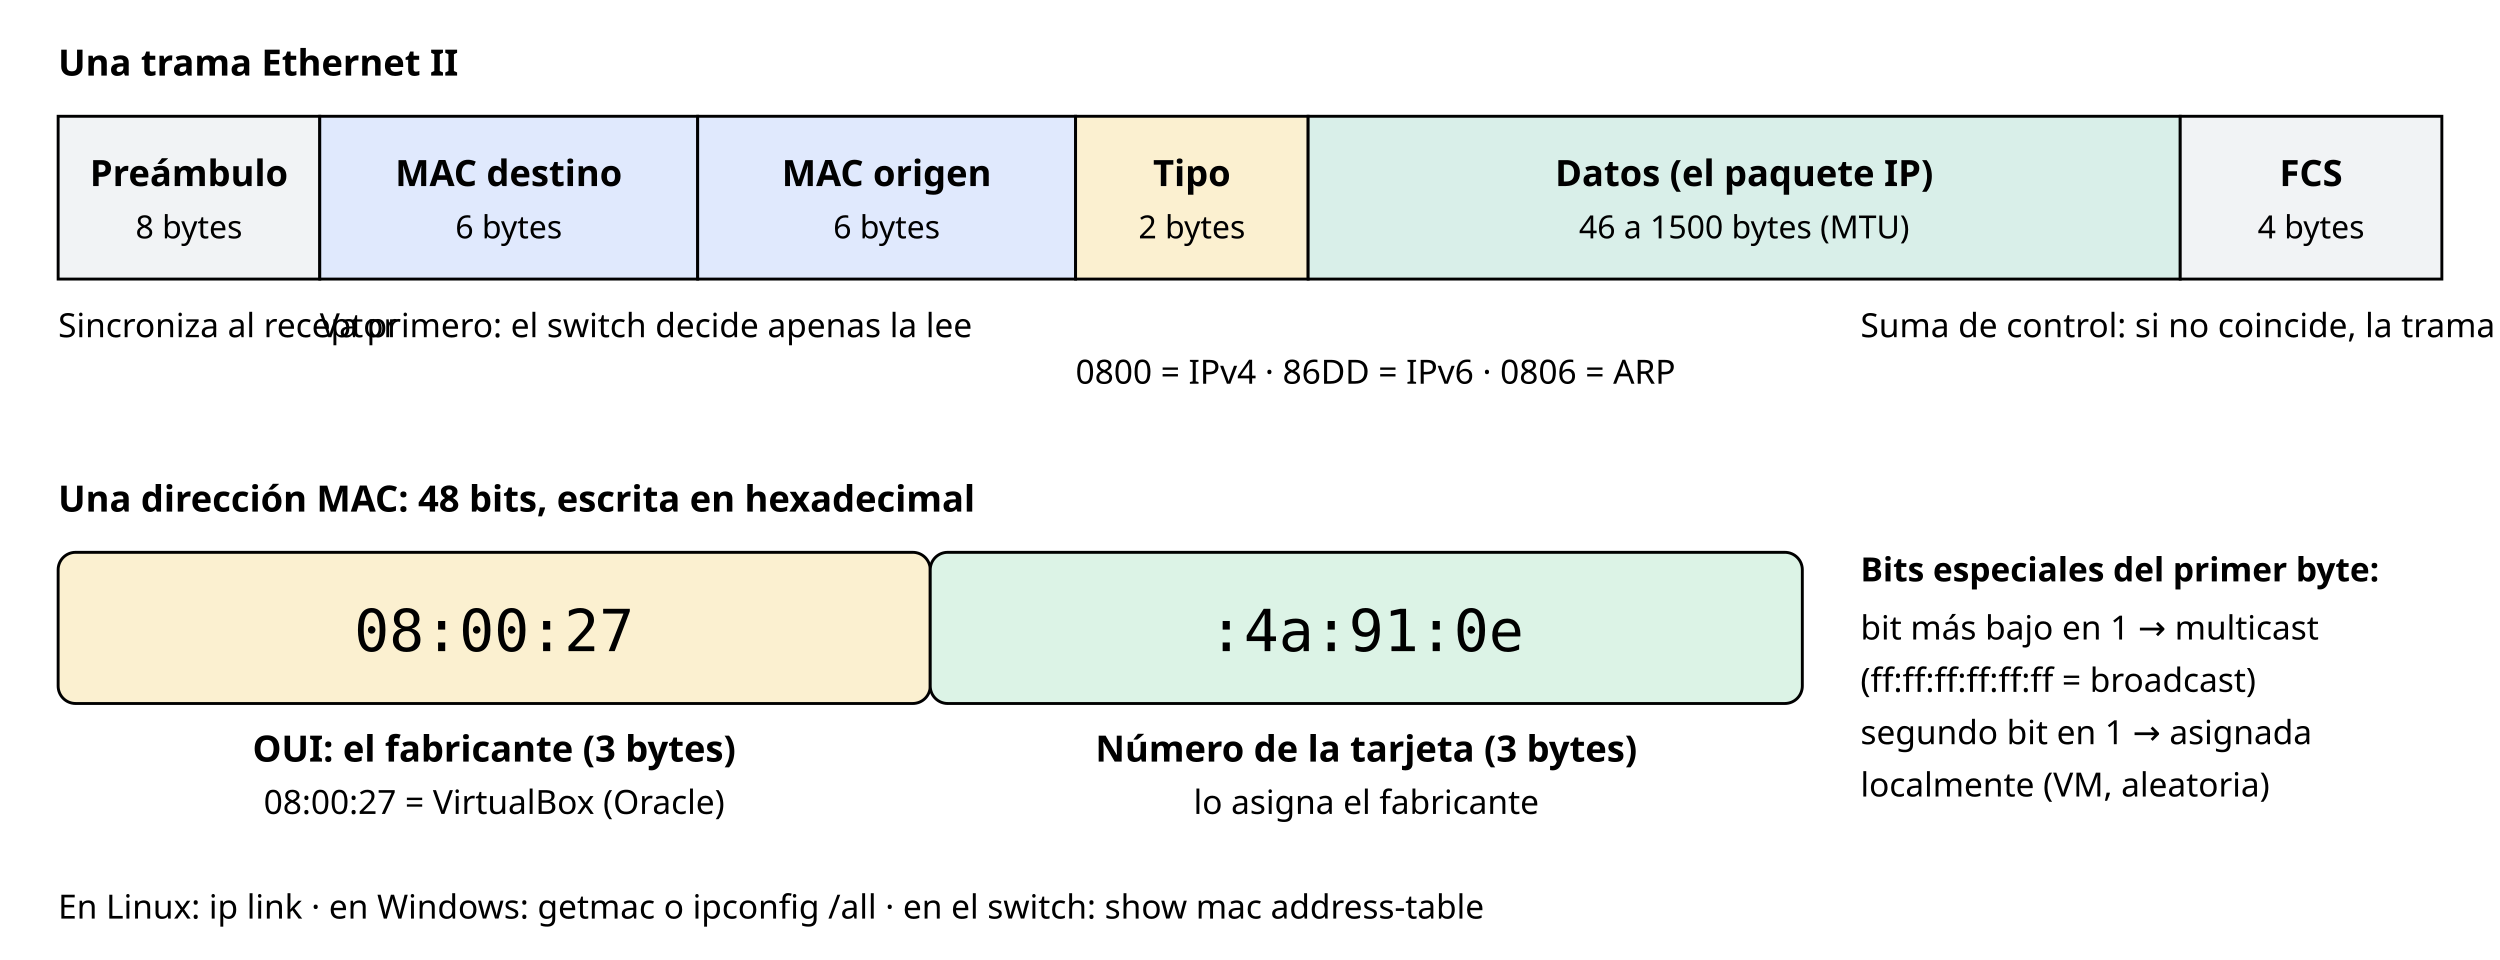
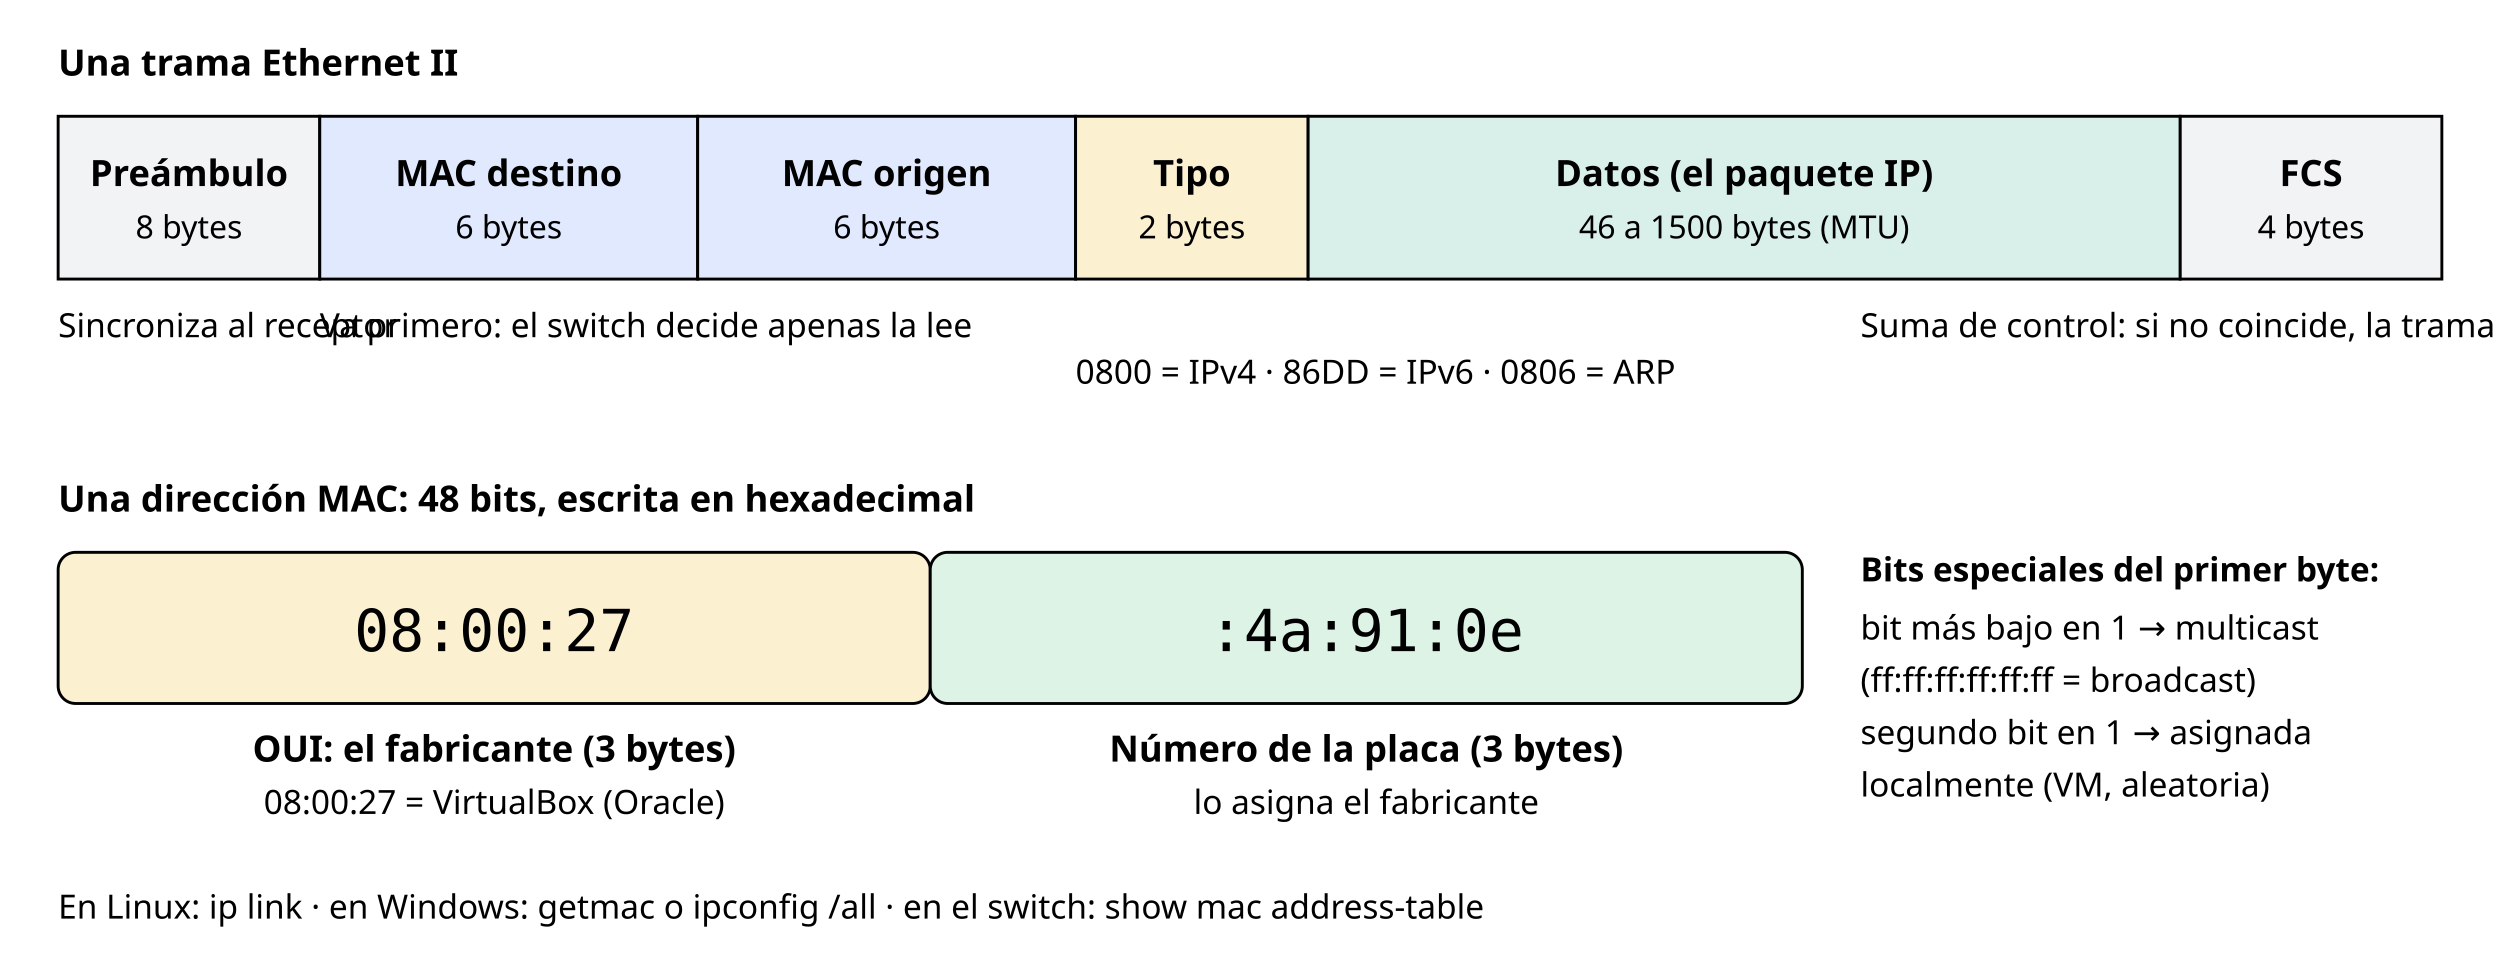
<svg xmlns="http://www.w3.org/2000/svg" viewBox="0 0 860 330" font-family="system-ui, sans-serif" font-size="12.5">
  <text x="20" y="26" font-weight="700" fill="currentColor">Una trama Ethernet II</text>
  <g stroke="currentColor">
    <rect x="20" y="40" width="90" height="56" fill="var(--surface-2, #f1f3f5)" />
    <rect x="110" y="40" width="130" height="56" fill="var(--info-soft, #e0e9fd)" />
    <rect x="240" y="40" width="130" height="56" fill="var(--info-soft, #e0e9fd)" />
    <rect x="370" y="40" width="80" height="56" fill="var(--warn-soft, #fbf0d0)" />
    <rect x="450" y="40" width="300" height="56" fill="var(--accent-soft, #d9efe9)" />
    <rect x="750" y="40" width="90" height="56" fill="var(--surface-2, #f1f3f5)" />
  </g>
  <g fill="currentColor" text-anchor="middle">
    <text x="65" y="64" font-weight="700">Preámbulo</text>
    <text x="65" y="82" font-size="11">8 bytes</text>
    <text x="175" y="64" font-weight="700">MAC destino</text>
    <text x="175" y="82" font-size="11">6 bytes</text>
    <text x="305" y="64" font-weight="700">MAC origen</text>
    <text x="305" y="82" font-size="11">6 bytes</text>
    <text x="410" y="64" font-weight="700">Tipo</text>
    <text x="410" y="82" font-size="11">2 bytes</text>
    <text x="600" y="64" font-weight="700">Datos (el paquete IP)</text>
    <text x="600" y="82" font-size="11">46 a 1500 bytes (MTU)</text>
    <text x="795" y="64" font-weight="700">FCS</text>
    <text x="795" y="82" font-size="11">4 bytes</text>
  </g>
  <g fill="currentColor" font-size="11.5">
    <text x="20" y="116">Sincroniza al receptor</text>
    <text x="110" y="116">Va primero: el switch decide apenas la lee</text>
    <text x="370" y="132">0800 = IPv4 · 86DD = IPv6 · 0806 = ARP</text>
    <text x="640" y="116">Suma de control: si no coincide, la trama se descarta</text>
  </g>
  <text x="20" y="176" font-weight="700" fill="currentColor">Una dirección MAC: 48 bits, escrita en hexadecimal</text>
  <g stroke="currentColor">
    <rect x="20" y="190" width="300" height="52" rx="6" fill="var(--warn-soft, #fbf0d0)" />
    <rect x="320" y="190" width="300" height="52" rx="6" fill="var(--ok-soft, #dcf3e6)" />
  </g>
  <g fill="currentColor" text-anchor="middle" font-family="ui-monospace, monospace" font-size="20">
    <text x="170" y="224">08:00:27</text>
    <text x="470" y="224">:4a:91:0e</text>
  </g>
  <g fill="currentColor" text-anchor="middle">
    <text x="170" y="262" font-weight="700">OUI: el fabricante (3 bytes)</text>
    <text x="170" y="280" font-size="11.5">08:00:27 = VirtualBox (Oracle)</text>
-     <text x="470" y="262" font-weight="700">Número de la tarjeta (3 bytes)</text>
+     <text x="470" y="262" font-weight="700">Número de la placa (3 bytes)</text>
    <text x="470" y="280" font-size="11.5">lo asigna el fabricante</text>
  </g>
  <g fill="currentColor" font-size="11.5">
    <text x="640" y="200" font-weight="700">Bits especiales del primer byte:</text>
    <text x="640" y="220">bit más bajo en 1 → multicast</text>
    <text x="640" y="238">(ff:ff:ff:ff:ff:ff = broadcast)</text>
    <text x="640" y="256">segundo bit en 1 → asignada</text>
    <text x="640" y="274">localmente (VM, aleatoria)</text>
  </g>
  <text x="20" y="316" font-size="11.5" fill="currentColor">En Linux: ip link · en Windows: getmac o ipconfig /all · en el switch: show mac address-table</text>
</svg>
